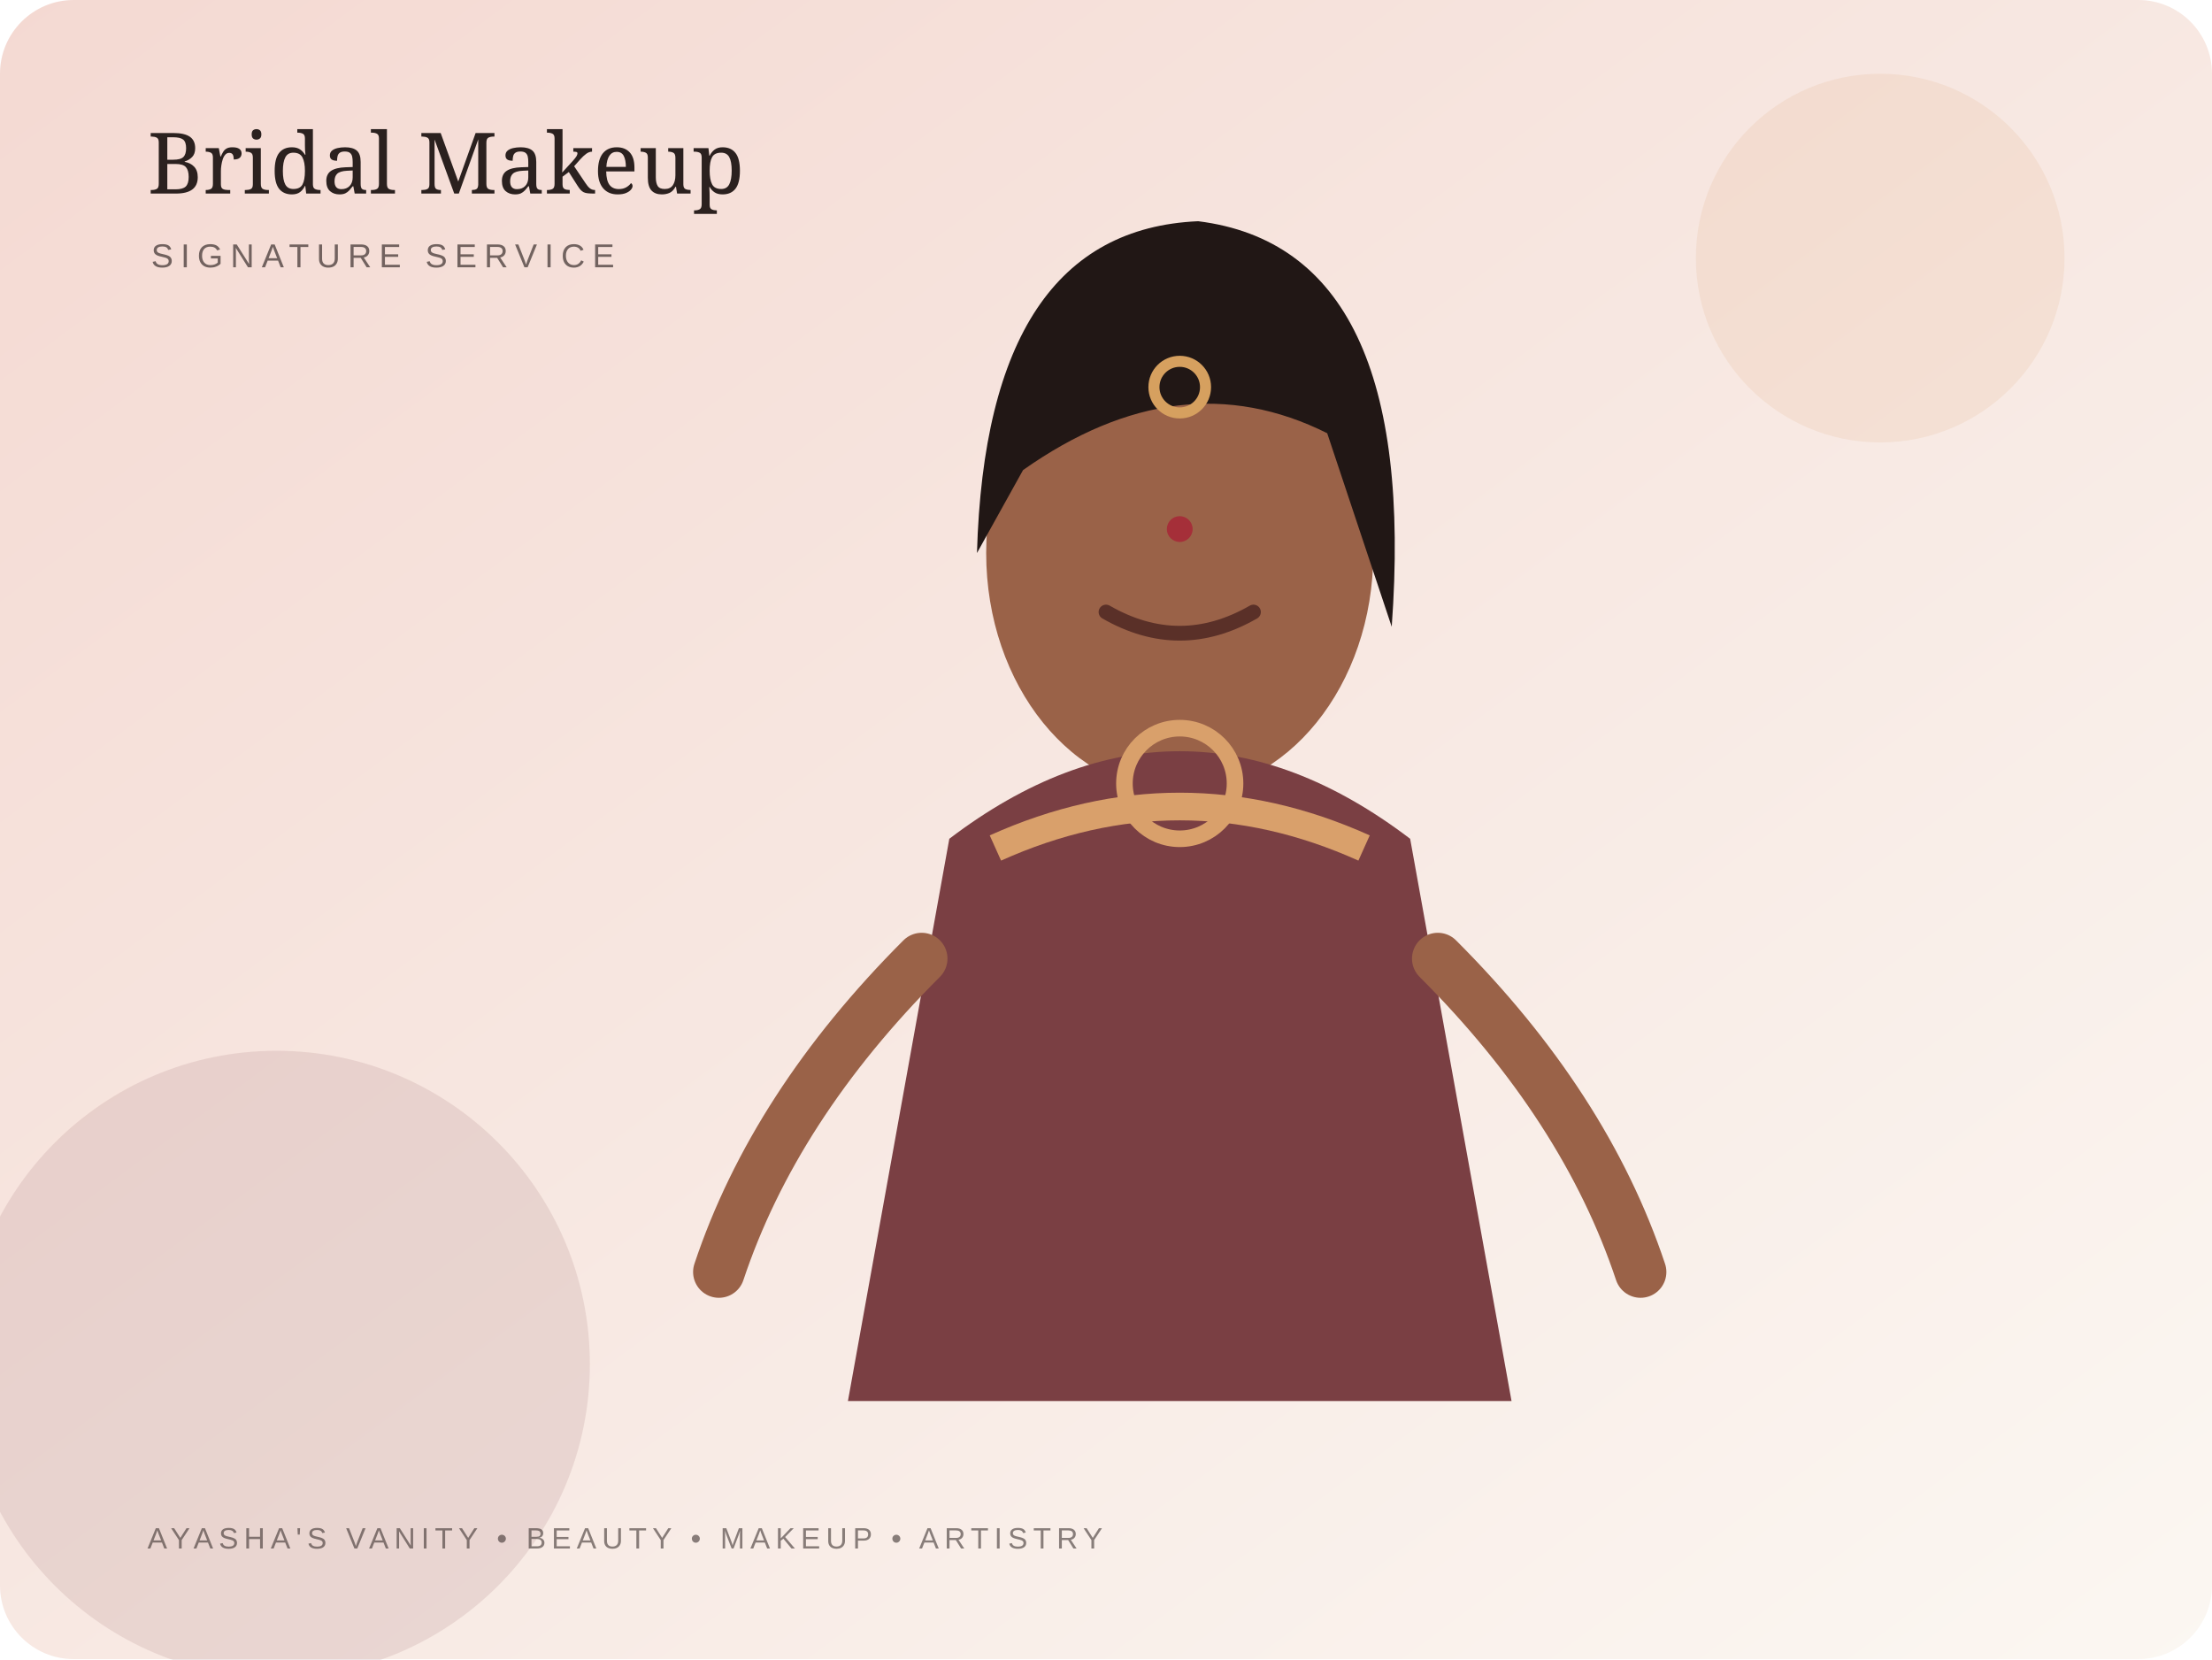
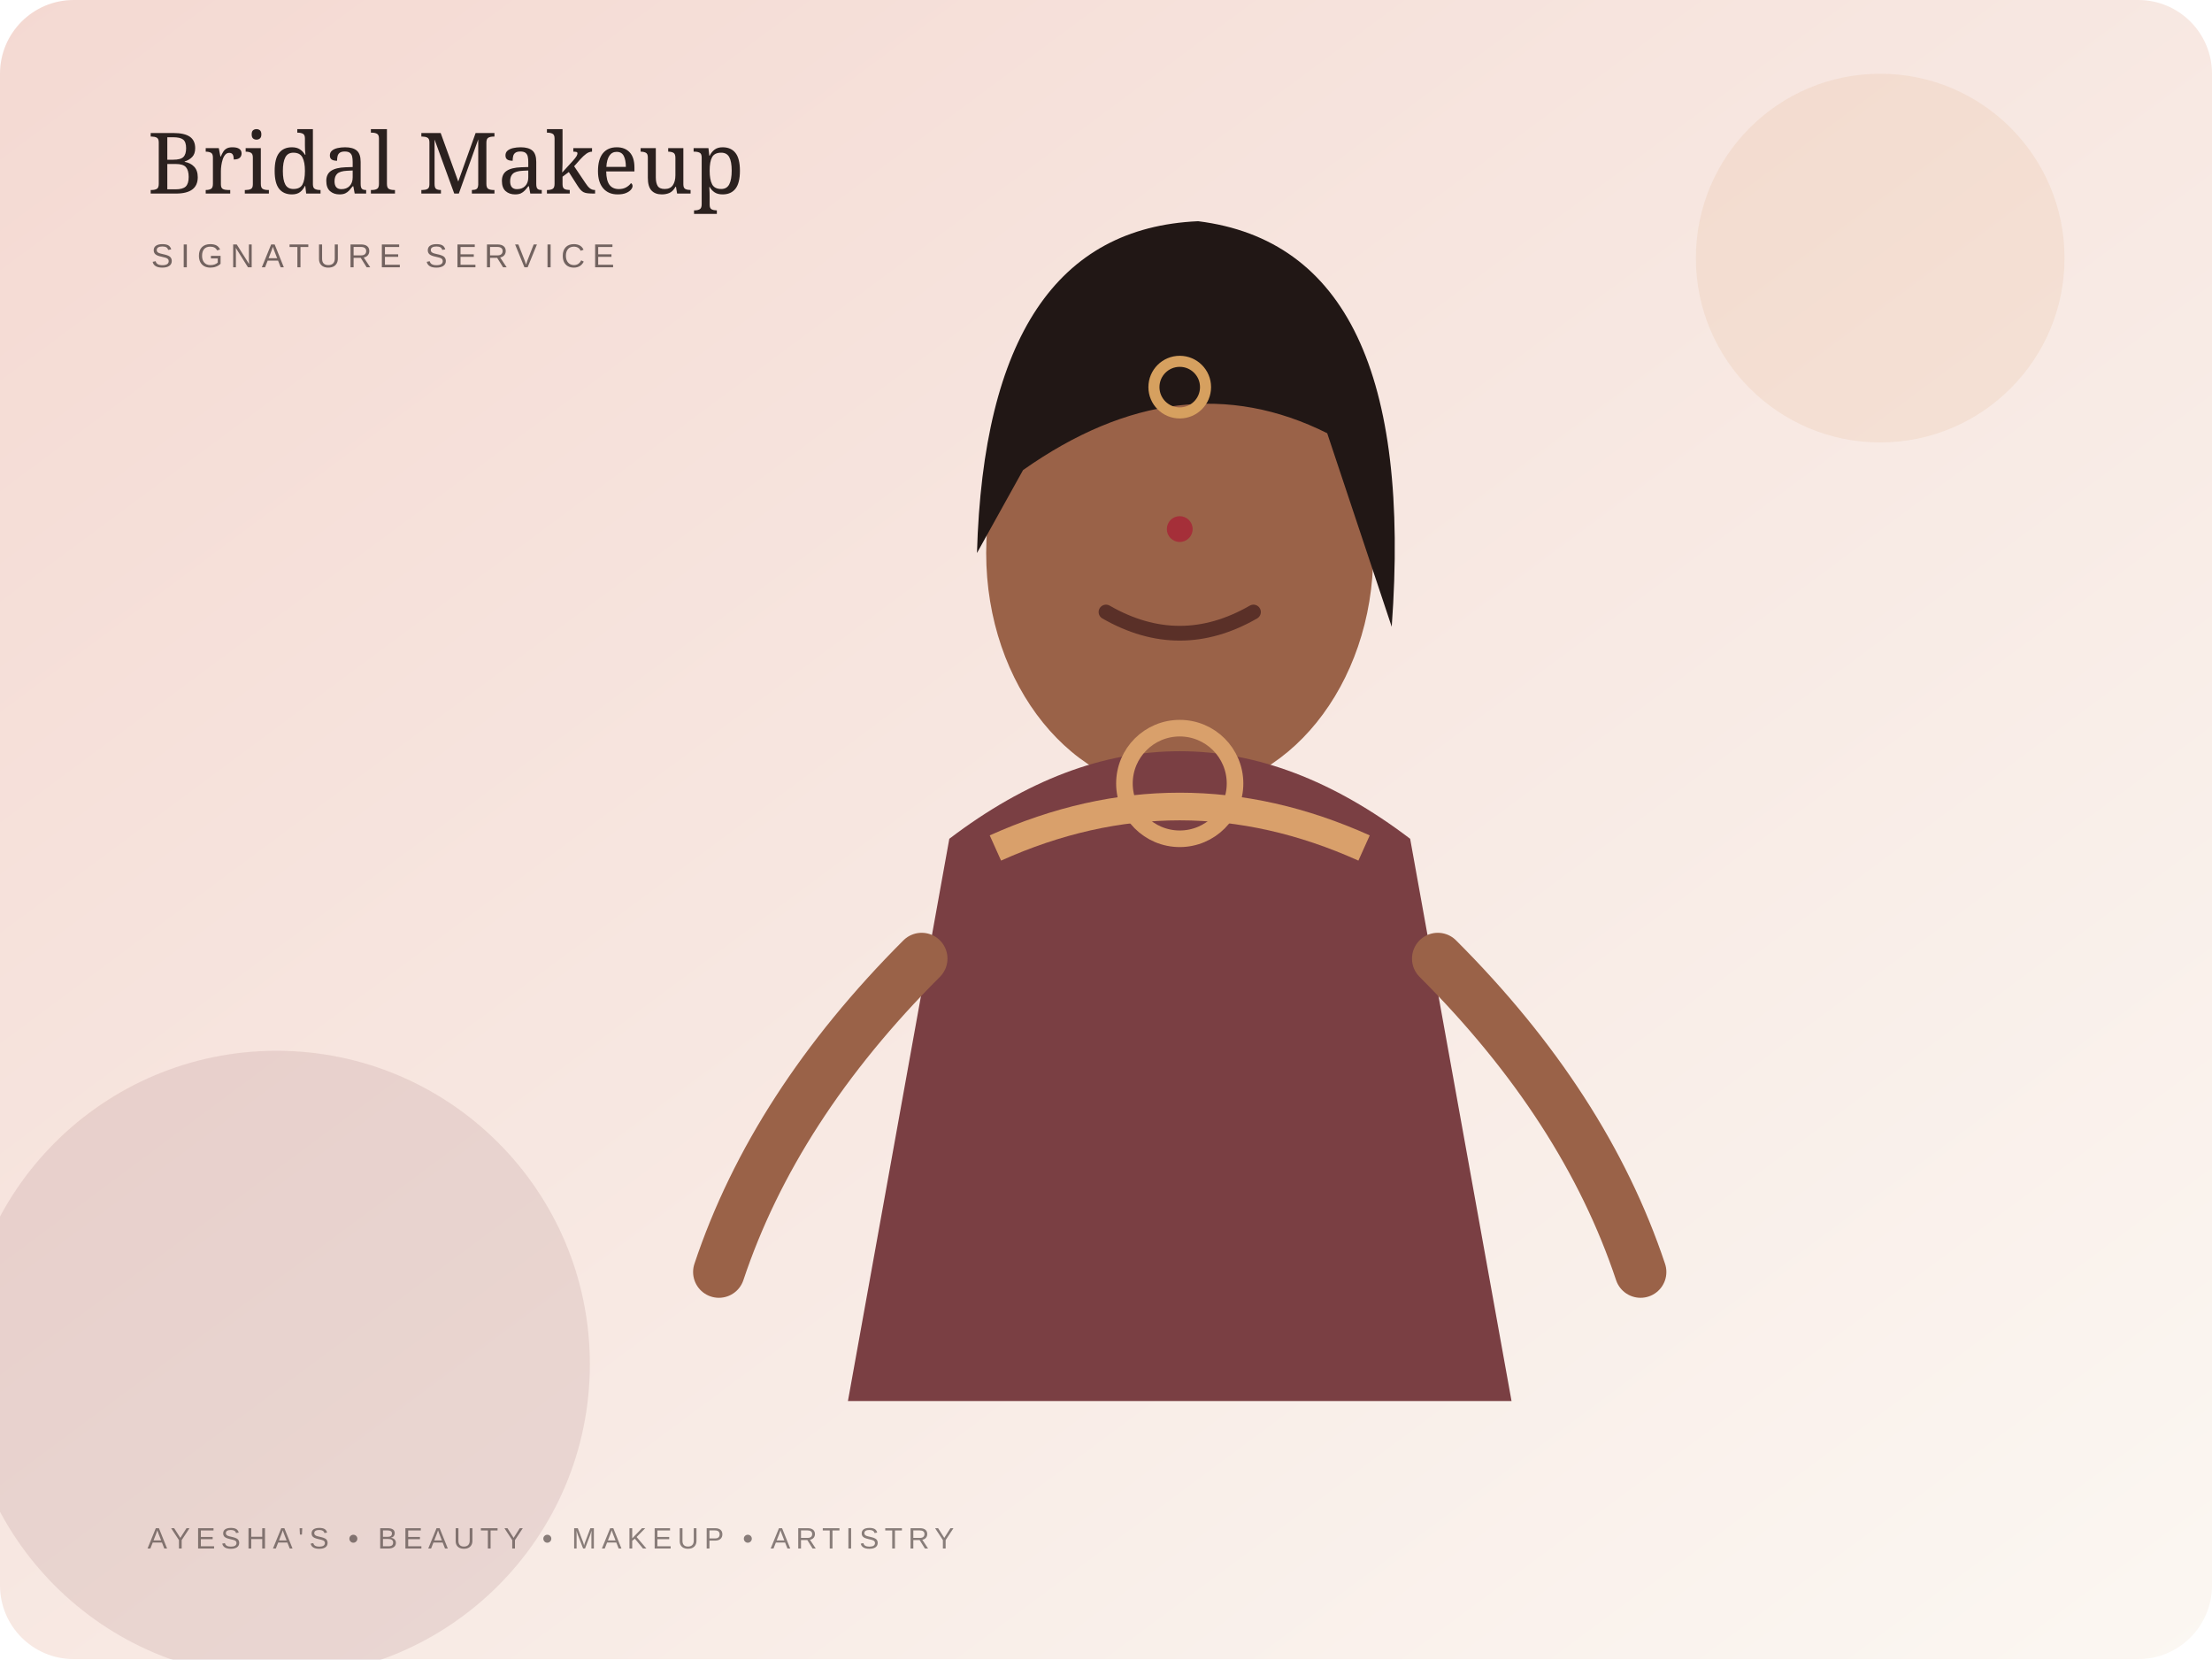
<svg xmlns="http://www.w3.org/2000/svg" width="1200" height="900" viewBox="0 0 1200 900">
  <defs>
    <linearGradient id="g" x1="0" x2="1" y1="0" y2="1">
      <stop stop-color="#f4d9d2" />
      <stop offset="1" stop-color="#fbf7f2" />
    </linearGradient>
  </defs>
  <rect width="1200" height="900" rx="40" fill="url(#g)" />
  <circle cx="1020" cy="140" r="100" fill="#d9a06b" opacity=".14" />
  <circle cx="150" cy="740" r="170" fill="#7a3f43" opacity=".12" />
  <g>
    <ellipse cx="640" cy="300" rx="105" ry="130" fill="#9a6248" />
    <path d="M530 300 Q535 125 650 120 Q770 135 755 340 L720 235 Q640 195 555 255Z" fill="#211715" />
    <path d="M600 332 Q640 355 680 332" fill="none" stroke="#5a3028" stroke-width="8" stroke-linecap="round" />
    <circle cx="640" cy="287" r="7" fill="#a52f39" />
    <circle cx="640" cy="210" r="14" fill="none" stroke="#d6a05f" stroke-width="6" />
    <path d="M515 455 Q640 360 765 455 L820 760 L460 760Z" fill="#7a3f43" />
    <path d="M540 460 Q640 415 740 460" fill="none" stroke="#d9a06b" stroke-width="15" />
    <circle cx="640" cy="425" r="30" fill="none" stroke="#d9a06b" stroke-width="9" />
    <path d="M500 520 Q420 600 390 690" stroke="#9a6248" stroke-width="28" stroke-linecap="round" />
    <path d="M780 520 Q860 600 890 690" stroke="#9a6248" stroke-width="28" stroke-linecap="round" />
  </g>
  <text x="80" y="105" font-family="Georgia,serif" font-size="46" fill="#2b211f">Bridal Makeup</text>
  <text x="82" y="145" font-family="Arial,sans-serif" font-size="18" letter-spacing="4" fill="#2b211f" opacity=".65">SIGNATURE SERVICE</text>
-   <text x="80" y="840" font-family="Arial,sans-serif" font-size="16" letter-spacing="3" fill="#2b211f" opacity=".55">AYASHA'S VANITY • BEAUTY • MAKEUP • ARTISTRY</text>
+   <text x="80" y="840" font-family="Arial,sans-serif" font-size="16" letter-spacing="3" fill="#2b211f" opacity=".55">AYESHA'S • BEAUTY • MAKEUP • ARTISTRY</text>
</svg>
